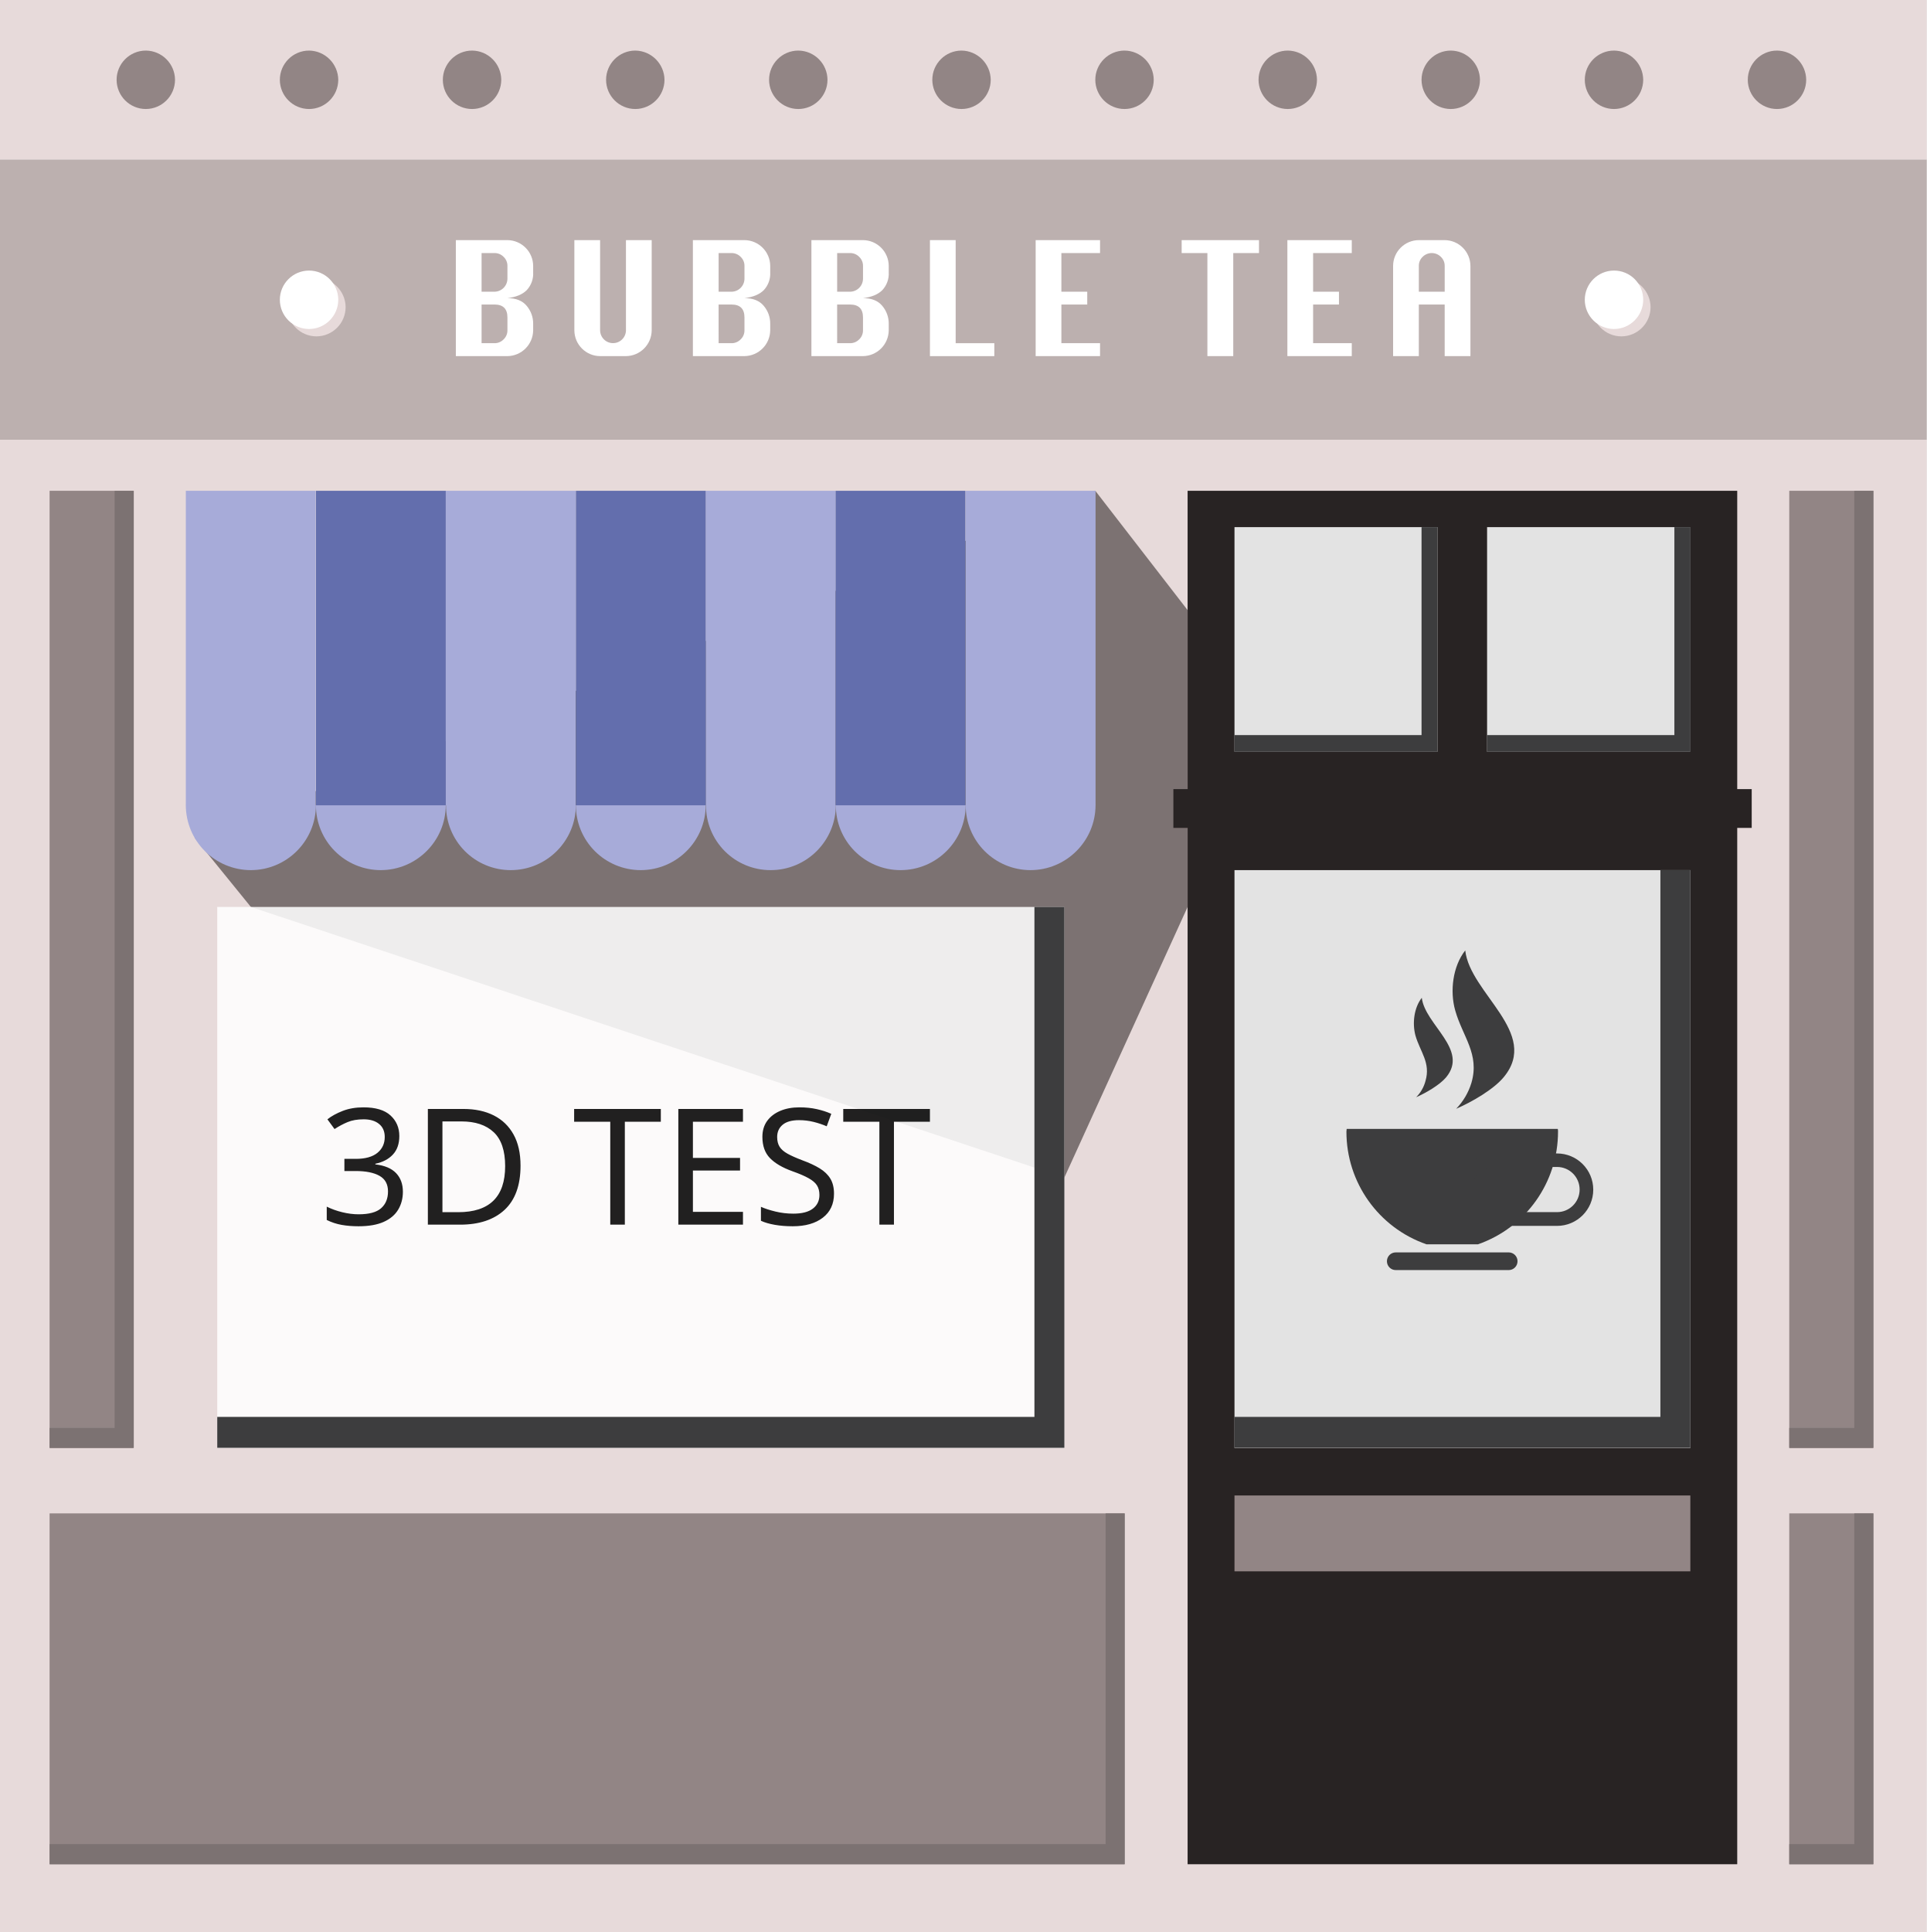
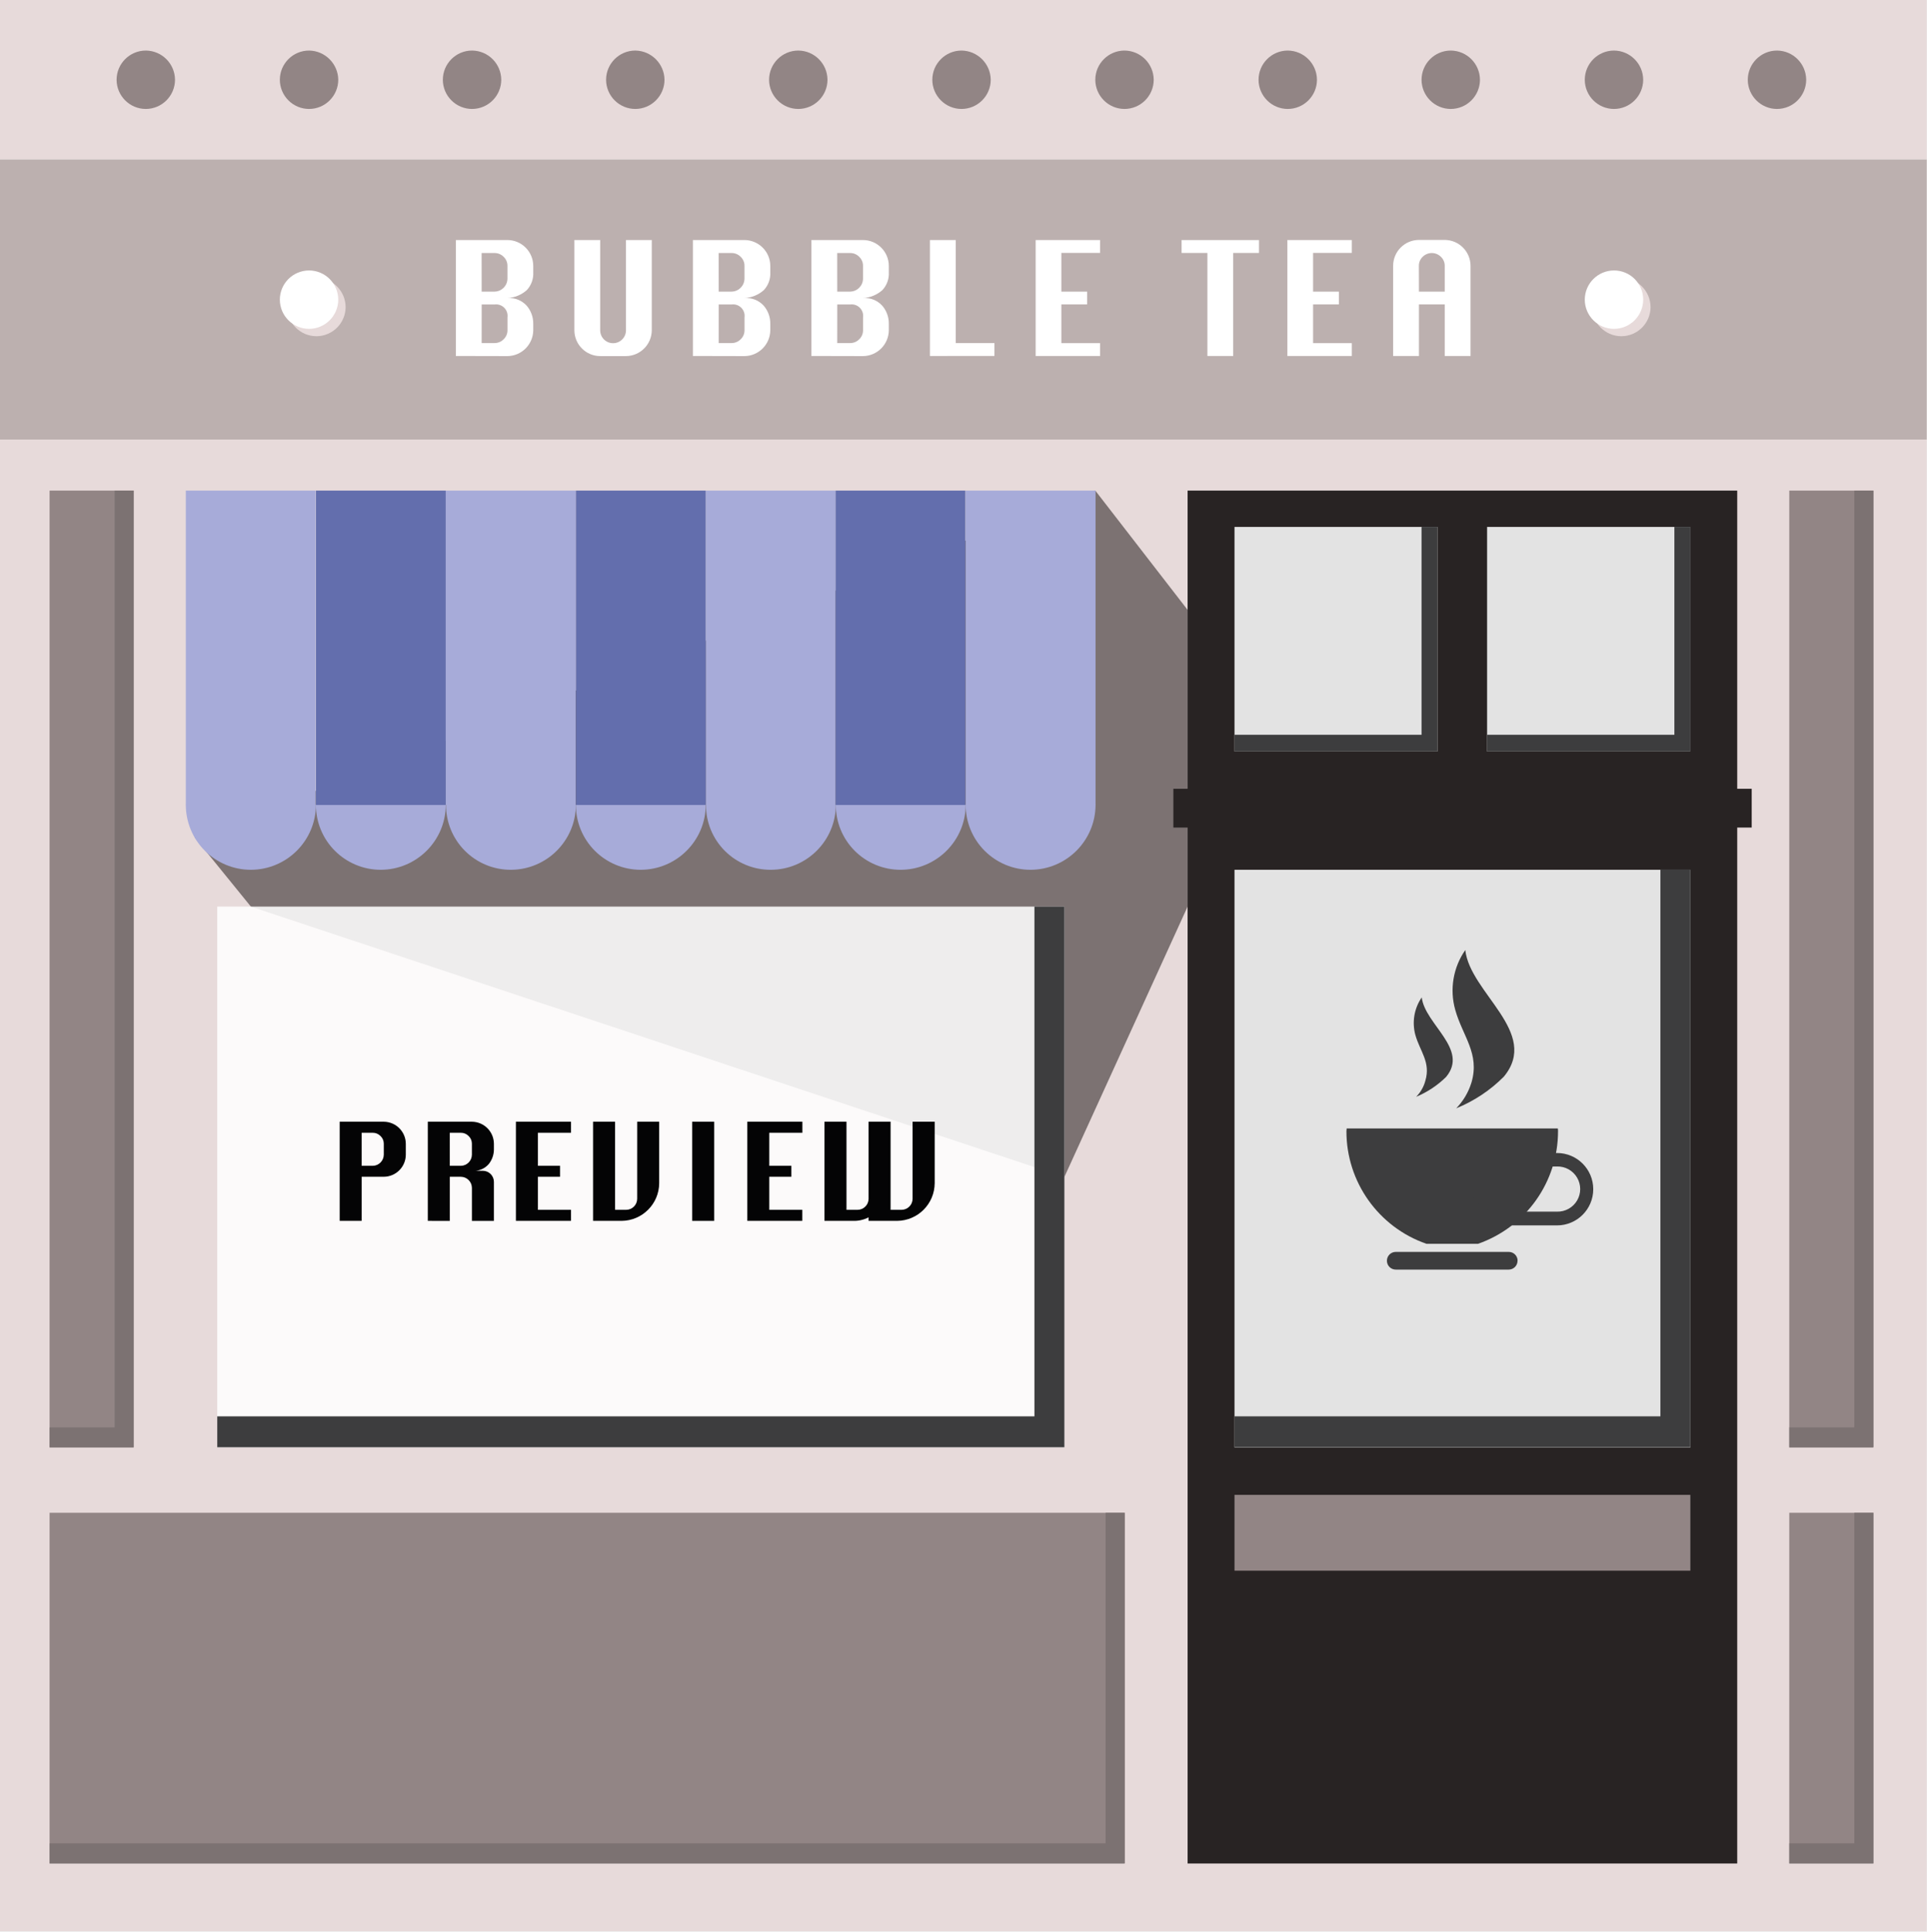
- <svg xmlns="http://www.w3.org/2000/svg" width="784.9" height="786.899" viewBox="0 0 784.9 786.899">
-   <g id="Groupe_1157" data-name="Groupe 1157" transform="translate(-4926.3 -10832.2)">
-     <g id="Groupe_1137" data-name="Groupe 1137" transform="translate(-176 644)">
-       <g id="Groupe_1132" data-name="Groupe 1132" transform="translate(-121 134)">
-         <g id="Groupe_1123" data-name="Groupe 1123" transform="translate(0 -105)">
-           <g id="_09" data-name="09" transform="translate(4915 9854)">
-             <g id="Groupe_1110" data-name="Groupe 1110">
-               <rect id="Rectangle_112" data-name="Rectangle 112" width="784.9" height="65" transform="translate(308.3 305.2)" fill="#e7dada" />
-               <rect id="Rectangle_113" data-name="Rectangle 113" width="784.9" height="607.8" transform="translate(308.3 484.3)" fill="#e7dada" />
-               <rect id="Rectangle_114" data-name="Rectangle 114" width="784.9" height="114.1" transform="translate(308.3 370.2)" fill="#bcb0af" />
+ <svg xmlns="http://www.w3.org/2000/svg" width="134.433" height="134.775" viewBox="0 0 134.433 134.775">
+   <g id="Groupe_1141" data-name="Groupe 1141" transform="translate(-5102.3 -10188.2)">
+     <g id="Groupe_1132" data-name="Groupe 1132" transform="translate(5102.3 10188.2)">
+       <g id="Groupe_1123" data-name="Groupe 1123" transform="translate(0 0)">
+         <g id="_09" data-name="09" transform="translate(0 0)">
+           <g id="Groupe_1110" data-name="Groupe 1110" transform="translate(0 0)">
+             <rect id="Rectangle_112" data-name="Rectangle 112" width="134.433" height="11.133" fill="#e7dada" />
+             <rect id="Rectangle_113" data-name="Rectangle 113" width="134.433" height="104.1" transform="translate(0 30.675)" fill="#e7dada" />
+             <rect id="Rectangle_114" data-name="Rectangle 114" width="134.433" height="19.542" transform="translate(0 11.133)" fill="#bcb0af" />
+           </g>
+           <rect id="Rectangle_115" data-name="Rectangle 115" width="38.348" height="95.811" transform="translate(82.862 34.238)" fill="#282323" />
+           <rect id="Rectangle_116" data-name="Rectangle 116" width="14.164" height="15.672" transform="translate(86.134 36.773)" fill="rgba(255,255,255,0.87)" />
+           <rect id="Rectangle_117" data-name="Rectangle 117" width="31.806" height="40.318" transform="translate(86.134 60.699)" fill="rgba(255,255,255,0.87)" />
+           <rect id="Rectangle_118" data-name="Rectangle 118" width="14.164" height="15.672" transform="translate(103.758 36.773)" fill="rgba(255,255,255,0.87)" />
+           <rect id="Rectangle_119" data-name="Rectangle 119" width="31.806" height="5.292" transform="translate(86.134 104.323)" fill="#928585" />
+           <path id="Tracé_11970" data-name="Tracé 11970" d="M359.876,327.838a2.043,2.043,0,0,1-2.038,2.038h0a2.043,2.043,0,0,1-2.038-2.038h0a2.043,2.043,0,0,1,2.038-2.038h0a2.054,2.054,0,0,1,2.038,2.038Z" transform="translate(-347.665 -322.272)" fill="#928585" />
+           <path id="Tracé_11971" data-name="Tracé 11971" d="M426.376,327.838a2.043,2.043,0,0,1-2.038,2.038h0a2.043,2.043,0,0,1-2.038-2.038h0a2.043,2.043,0,0,1,2.038-2.038h0a2.066,2.066,0,0,1,2.038,2.038Z" transform="translate(-402.775 -322.272)" fill="#928585" />
+           <path id="Tracé_11972" data-name="Tracé 11972" d="M492.776,327.838a2.043,2.043,0,0,1-2.038,2.038h0a2.043,2.043,0,0,1-2.038-2.038h0a2.043,2.043,0,0,1,2.038-2.038h0a2.054,2.054,0,0,1,2.038,2.038Z" transform="translate(-457.802 -322.272)" fill="#928585" />
+           <path id="Tracé_11973" data-name="Tracé 11973" d="M559.276,327.838a2.043,2.043,0,0,1-2.038,2.038h0a2.043,2.043,0,0,1-2.038-2.038h0a2.043,2.043,0,0,1,2.038-2.038h0a2.066,2.066,0,0,1,2.038,2.038Z" transform="translate(-512.912 -322.272)" fill="#928585" />
+           <path id="Tracé_11974" data-name="Tracé 11974" d="M625.676,327.838a2.043,2.043,0,0,1-2.038,2.038h0a2.043,2.043,0,0,1-2.038-2.038h0a2.043,2.043,0,0,1,2.038-2.038h0a2.054,2.054,0,0,1,2.038,2.038Z" transform="translate(-567.94 -322.272)" fill="#928585" />
+           <path id="Tracé_11975" data-name="Tracé 11975" d="M692.176,327.838a2.043,2.043,0,0,1-2.038,2.038h0a2.043,2.043,0,0,1-2.038-2.038h0a2.043,2.043,0,0,1,2.038-2.038h0a2.065,2.065,0,0,1,2.038,2.038Z" transform="translate(-623.05 -322.272)" fill="#928585" />
+           <path id="Tracé_11976" data-name="Tracé 11976" d="M758.576,327.838a2.043,2.043,0,0,1-2.038,2.038h0a2.043,2.043,0,0,1-2.038-2.038h0a2.043,2.043,0,0,1,2.038-2.038h0a2.054,2.054,0,0,1,2.038,2.038Z" transform="translate(-678.078 -322.272)" fill="#928585" />
+           <path id="Tracé_11977" data-name="Tracé 11977" d="M825.076,327.838a2.043,2.043,0,0,1-2.038,2.038h0A2.043,2.043,0,0,1,821,327.838h0a2.043,2.043,0,0,1,2.038-2.038h0a2.054,2.054,0,0,1,2.038,2.038Z" transform="translate(-733.188 -322.272)" fill="#928585" />
+           <path id="Tracé_11978" data-name="Tracé 11978" d="M891.476,327.838a2.043,2.043,0,0,1-2.038,2.038h0a2.043,2.043,0,0,1-2.038-2.038h0a2.043,2.043,0,0,1,2.038-2.038h0a2.054,2.054,0,0,1,2.038,2.038Z" transform="translate(-788.215 -322.272)" fill="#928585" />
+           <path id="Tracé_11979" data-name="Tracé 11979" d="M957.976,327.838a2.043,2.043,0,0,1-2.038,2.038h0a2.043,2.043,0,0,1-2.038-2.038h0a2.043,2.043,0,0,1,2.038-2.038h0a2.054,2.054,0,0,1,2.038,2.038Z" transform="translate(-843.326 -322.272)" fill="#928585" />
+           <path id="Tracé_11980" data-name="Tracé 11980" d="M429.376,420.438a2.043,2.043,0,0,1-2.038,2.038h0a2.043,2.043,0,0,1-2.038-2.038h0a2.043,2.043,0,0,1,2.038-2.038h0a2.054,2.054,0,0,1,2.038,2.038Z" transform="translate(-405.261 -399.012)" fill="#e7dada" />
+           <path id="Tracé_11981" data-name="Tracé 11981" d="M960.976,420.438a2.043,2.043,0,0,1-2.038,2.038h0a2.043,2.043,0,0,1-2.038-2.038h0a2.043,2.043,0,0,1,2.038-2.038h0a2.054,2.054,0,0,1,2.038,2.038Z" transform="translate(-845.812 -399.012)" fill="#e7dada" />
+           <path id="Tracé_11982" data-name="Tracé 11982" d="M426.376,417.438a2.043,2.043,0,0,1-2.038,2.038h0a2.043,2.043,0,0,1-2.038-2.038h0a2.043,2.043,0,0,1,2.038-2.038h0a2.043,2.043,0,0,1,2.038,2.038Z" transform="translate(-402.775 -396.526)" fill="#fff" />
+           <path id="Tracé_11983" data-name="Tracé 11983" d="M957.976,417.438a2.043,2.043,0,0,1-2.038,2.038h0a2.043,2.043,0,0,1-2.038-2.038h0a2.043,2.043,0,0,1,2.038-2.038h0a2.032,2.032,0,0,1,2.038,2.038Z" transform="translate(-843.326 -396.526)" fill="#fff" />
+           <path id="Tracé_11984" data-name="Tracé 11984" d="M1024.376,327.838a2.043,2.043,0,0,1-2.038,2.038h0a2.043,2.043,0,0,1-2.038-2.038h0a2.043,2.043,0,0,1,2.038-2.038h0a2.054,2.054,0,0,1,2.038,2.038Z" transform="translate(-898.353 -322.272)" fill="#928585" />
+           <rect id="Rectangle_120" data-name="Rectangle 120" width="5.858" height="66.78" transform="translate(124.842 34.238)" fill="#928585" />
+           <rect id="Rectangle_121" data-name="Rectangle 121" width="5.858" height="66.78" transform="translate(3.46 34.238)" fill="#928585" />
+           <rect id="Rectangle_122" data-name="Rectangle 122" width="75.001" height="24.475" transform="translate(3.46 105.573)" fill="#928585" />
+           <rect id="Rectangle_123" data-name="Rectangle 123" width="5.858" height="24.475" transform="translate(124.842 105.573)" fill="#928585" />
+           <path id="Tracé_11985" data-name="Tracé 11985" d="M333.039,505.1v65.375H328.5v1.387h5.875V505.1Z" transform="translate(-325.04 -470.862)" fill="#7c7272" />
+           <path id="Tracé_11986" data-name="Tracé 11986" d="M1041.739,505.1v65.375H1037.2v1.387h5.875V505.1Z" transform="translate(-912.358 -470.862)" fill="#7c7272" />
+           <path id="Tracé_11987" data-name="Tracé 11987" d="M1041.739,921.6v23.071H1037.2v1.4h5.875V921.6Z" transform="translate(-912.358 -816.027)" fill="#7c7272" />
+           <path id="Tracé_11988" data-name="Tracé 11988" d="M402.182,921.6v23.071H328.5v1.4h75.018V921.6Z" transform="translate(-325.04 -816.027)" fill="#7c7272" />
+           <path id="Tracé_11989" data-name="Tracé 11989" d="M840.916,659.6v38.143H811.2V699.9h31.806V659.6Z" transform="translate(-725.066 -598.901)" fill="#3d3d3e" />
+           <path id="Tracé_11990" data-name="Tracé 11990" d="M927.168,519.9v14.507H914.1v1.165h14.182V519.9Z" transform="translate(-810.342 -483.128)" fill="#3d3d3e" />
+           <path id="Tracé_11991" data-name="Tracé 11991" d="M824.251,519.9v14.507H811.2v1.165h14.164V519.9Z" transform="translate(-725.066 -483.128)" fill="#3d3d3e" />
+           <path id="Tracé_11992" data-name="Tracé 11992" d="M391.522,534.131,387.6,529.3l62.84-24.2,6.44,8.324v20.707l-8.6,18.874Z" transform="translate(-374.018 -470.862)" fill="#7c7272" />
+           <path id="Tracé_11993" data-name="Tracé 11993" d="M388.539,637.639a4.547,4.547,0,0,0,4.539-4.539H384A4.536,4.536,0,0,0,388.539,637.639Z" transform="translate(-371.035 -576.939)" fill="#a7abd9" />
+           <path id="Tracé_11994" data-name="Tracé 11994" d="M441.522,637.639a4.547,4.547,0,0,0,4.539-4.539H437A4.521,4.521,0,0,0,441.522,637.639Z" transform="translate(-414.957 -576.939)" fill="#a7abd9" />
+           <path id="Tracé_11995" data-name="Tracé 11995" d="M494.521,637.639a4.547,4.547,0,0,0,4.539-4.539H490A4.51,4.51,0,0,0,494.521,637.639Z" transform="translate(-458.879 -576.939)" fill="#a7abd9" />
+           <path id="Tracé_11996" data-name="Tracé 11996" d="M547.422,637.639a4.547,4.547,0,0,0,4.539-4.539H542.9A4.521,4.521,0,0,0,547.422,637.639Z" transform="translate(-502.719 -576.939)" fill="#a7abd9" />
+           <path id="Tracé_11997" data-name="Tracé 11997" d="M600.421,637.639a4.547,4.547,0,0,0,4.539-4.539H595.9A4.5,4.5,0,0,0,600.421,637.639Z" transform="translate(-546.641 -576.939)" fill="#a7abd9" />
+           <path id="Tracé_11998" data-name="Tracé 11998" d="M653.321,637.639a4.547,4.547,0,0,0,4.539-4.539H648.8A4.51,4.51,0,0,0,653.321,637.639Z" transform="translate(-590.481 -576.939)" fill="#a7abd9" />
+           <path id="Tracé_11999" data-name="Tracé 11999" d="M706.222,637.639a4.547,4.547,0,0,0,4.539-4.539H701.7A4.521,4.521,0,0,0,706.222,637.639Z" transform="translate(-634.321 -576.939)" fill="#a7abd9" />
+           <g id="Groupe_1112" data-name="Groupe 1112" transform="translate(12.965 34.238)">
+             <rect id="Rectangle_124" data-name="Rectangle 124" width="9.06" height="21.94" transform="translate(9.078)" fill="#636ead" />
+             <rect id="Rectangle_125" data-name="Rectangle 125" width="9.06" height="21.94" fill="#a7abd9" />
+             <rect id="Rectangle_126" data-name="Rectangle 126" width="9.06" height="21.94" transform="translate(18.138)" fill="#a7abd9" />
+             <rect id="Rectangle_127" data-name="Rectangle 127" width="9.06" height="21.94" transform="translate(36.276)" fill="#a7abd9" />
+             <rect id="Rectangle_128" data-name="Rectangle 128" width="9.06" height="21.94" transform="translate(27.215)" fill="#636ead" />
+             <rect id="Rectangle_129" data-name="Rectangle 129" width="9.06" height="21.94" transform="translate(45.336)" fill="#636ead" />
+             <rect id="Rectangle_130" data-name="Rectangle 130" width="9.06" height="21.94" transform="translate(54.414)" fill="#a7abd9" />
+           </g>
+           <rect id="Rectangle_131" data-name="Rectangle 131" width="59.107" height="37.749" transform="translate(15.158 63.269)" fill="rgba(255,255,255,0.87)" />
+           <path id="Tracé_12000" data-name="Tracé 12000" d="M453.817,674.6v35.574H396.8v2.158h59.107V674.6Z" transform="translate(-381.642 -611.331)" fill="#3d3d3e" />
+           <g id="Groupe_1121" data-name="Groupe 1121" transform="translate(93.944 66.3)">
+             <path id="Tracé_12026" data-name="Tracé 12026" d="M865.98,773.05a8.325,8.325,0,0,0,5.584-7.862.7.7,0,0,0-.017-.188H856.817c0,.069-.017.12-.017.188a8.309,8.309,0,0,0,5.583,7.862Z" transform="translate(-856.8 -752.548)" fill="#3d3d3e" />
+             <path id="Tracé_12027" data-name="Tracé 12027" d="M882.412,815.917a.614.614,0,0,1-.617.617h-7.879a.614.614,0,0,1-.617-.617h0a.614.614,0,0,1,.617-.617H881.8a.614.614,0,0,1,.617.617Z" transform="translate(-870.474 -794.233)" fill="#3d3d3e" />
+             <g id="Groupe_1120" data-name="Groupe 1120" transform="translate(7.81 14.164)">
+               <path id="Tracé_12028" data-name="Tracé 12028" d="M909.285,780.053h-4.367a2.526,2.526,0,0,1,0-5.052h4.367a2.526,2.526,0,0,1,0,5.052Zm-4.367-4.111a1.576,1.576,0,0,0,0,3.151h4.367a1.576,1.576,0,1,0,0-3.151Z" transform="translate(-902.4 -775)" fill="#3d3d3e" />
            </g>
-             <rect id="Rectangle_115" data-name="Rectangle 115" width="223.9" height="559.4" transform="translate(792.1 505.1)" fill="#282323" />
-             <rect id="Rectangle_116" data-name="Rectangle 116" width="82.7" height="91.5" transform="translate(811.2 519.9)" fill="rgba(255,255,255,0.87)" />
-             <rect id="Rectangle_117" data-name="Rectangle 117" width="185.7" height="235.4" transform="translate(811.2 659.6)" fill="rgba(255,255,255,0.87)" />
-             <rect id="Rectangle_118" data-name="Rectangle 118" width="82.7" height="91.5" transform="translate(914.1 519.9)" fill="rgba(255,255,255,0.87)" />
-             <rect id="Rectangle_119" data-name="Rectangle 119" width="185.7" height="30.9" transform="translate(811.2 914.3)" fill="#928585" />
-             <path id="Tracé_11970" data-name="Tracé 11970" d="M379.6,337.7a11.928,11.928,0,0,1-11.9,11.9h0a11.928,11.928,0,0,1-11.9-11.9h0a11.928,11.928,0,0,1,11.9-11.9h0a11.993,11.993,0,0,1,11.9,11.9Z" fill="#928585" />
-             <path id="Tracé_11971" data-name="Tracé 11971" d="M446.1,337.7a11.928,11.928,0,0,1-11.9,11.9h0a11.928,11.928,0,0,1-11.9-11.9h0a11.928,11.928,0,0,1,11.9-11.9h0a12.06,12.06,0,0,1,11.9,11.9Z" fill="#928585" />
-             <path id="Tracé_11972" data-name="Tracé 11972" d="M512.5,337.7a11.928,11.928,0,0,1-11.9,11.9h0a11.928,11.928,0,0,1-11.9-11.9h0a11.928,11.928,0,0,1,11.9-11.9h0a11.993,11.993,0,0,1,11.9,11.9Z" fill="#928585" />
-             <path id="Tracé_11973" data-name="Tracé 11973" d="M579,337.7a11.928,11.928,0,0,1-11.9,11.9h0a11.928,11.928,0,0,1-11.9-11.9h0a11.928,11.928,0,0,1,11.9-11.9h0A12.06,12.06,0,0,1,579,337.7Z" fill="#928585" />
-             <path id="Tracé_11974" data-name="Tracé 11974" d="M645.4,337.7a11.928,11.928,0,0,1-11.9,11.9h0a11.928,11.928,0,0,1-11.9-11.9h0a11.928,11.928,0,0,1,11.9-11.9h0a11.993,11.993,0,0,1,11.9,11.9Z" fill="#928585" />
-             <path id="Tracé_11975" data-name="Tracé 11975" d="M711.9,337.7A11.928,11.928,0,0,1,700,349.6h0a11.928,11.928,0,0,1-11.9-11.9h0A11.928,11.928,0,0,1,700,325.8h0a12.06,12.06,0,0,1,11.9,11.9Z" fill="#928585" />
-             <path id="Tracé_11976" data-name="Tracé 11976" d="M778.3,337.7a11.928,11.928,0,0,1-11.9,11.9h0a11.928,11.928,0,0,1-11.9-11.9h0a11.928,11.928,0,0,1,11.9-11.9h0a11.993,11.993,0,0,1,11.9,11.9Z" fill="#928585" />
-             <path id="Tracé_11977" data-name="Tracé 11977" d="M844.8,337.7a11.928,11.928,0,0,1-11.9,11.9h0A11.928,11.928,0,0,1,821,337.7h0a11.928,11.928,0,0,1,11.9-11.9h0a11.993,11.993,0,0,1,11.9,11.9Z" fill="#928585" />
-             <path id="Tracé_11978" data-name="Tracé 11978" d="M911.2,337.7a11.928,11.928,0,0,1-11.9,11.9h0a11.928,11.928,0,0,1-11.9-11.9h0a11.928,11.928,0,0,1,11.9-11.9h0a11.993,11.993,0,0,1,11.9,11.9Z" fill="#928585" />
-             <path id="Tracé_11979" data-name="Tracé 11979" d="M977.7,337.7a11.928,11.928,0,0,1-11.9,11.9h0a11.928,11.928,0,0,1-11.9-11.9h0a11.928,11.928,0,0,1,11.9-11.9h0a11.993,11.993,0,0,1,11.9,11.9Z" fill="#928585" />
-             <path id="Tracé_11980" data-name="Tracé 11980" d="M449.1,430.3a11.928,11.928,0,0,1-11.9,11.9h0a11.928,11.928,0,0,1-11.9-11.9h0a11.928,11.928,0,0,1,11.9-11.9h0a11.993,11.993,0,0,1,11.9,11.9Z" fill="#e7dada" />
-             <path id="Tracé_11981" data-name="Tracé 11981" d="M980.7,430.3a11.928,11.928,0,0,1-11.9,11.9h0a11.928,11.928,0,0,1-11.9-11.9h0a11.928,11.928,0,0,1,11.9-11.9h0a11.993,11.993,0,0,1,11.9,11.9Z" fill="#e7dada" />
-             <path id="Tracé_11982" data-name="Tracé 11982" d="M446.1,427.3a11.928,11.928,0,0,1-11.9,11.9h0a11.928,11.928,0,0,1-11.9-11.9h0a11.928,11.928,0,0,1,11.9-11.9h0a11.928,11.928,0,0,1,11.9,11.9Z" fill="#fff" />
-             <path id="Tracé_11983" data-name="Tracé 11983" d="M977.7,427.3a11.928,11.928,0,0,1-11.9,11.9h0a11.928,11.928,0,0,1-11.9-11.9h0a11.928,11.928,0,0,1,11.9-11.9h0a11.865,11.865,0,0,1,11.9,11.9Z" fill="#fff" />
-             <path id="Tracé_11984" data-name="Tracé 11984" d="M1044.1,337.7a11.928,11.928,0,0,1-11.9,11.9h0a11.928,11.928,0,0,1-11.9-11.9h0a11.928,11.928,0,0,1,11.9-11.9h0a11.993,11.993,0,0,1,11.9,11.9Z" fill="#928585" />
-             <rect id="Rectangle_120" data-name="Rectangle 120" width="34.2" height="389.9" transform="translate(1037.2 505.1)" fill="#928585" />
-             <rect id="Rectangle_121" data-name="Rectangle 121" width="34.2" height="389.9" transform="translate(328.5 505.1)" fill="#928585" />
-             <rect id="Rectangle_122" data-name="Rectangle 122" width="437.9" height="142.9" transform="translate(328.5 921.6)" fill="#928585" />
-             <rect id="Rectangle_123" data-name="Rectangle 123" width="34.2" height="142.9" transform="translate(1037.2 921.6)" fill="#928585" />
-             <path id="Tracé_11985" data-name="Tracé 11985" d="M355,505.1V886.8H328.5v8.1h34.3V505.1Z" fill="#7c7272" />
-             <path id="Tracé_11986" data-name="Tracé 11986" d="M1063.7,505.1V886.8h-26.5v8.1h34.3V505.1Z" fill="#7c7272" />
-             <path id="Tracé_11987" data-name="Tracé 11987" d="M1063.7,921.6v134.7h-26.5v8.2h34.3V921.6Z" fill="#7c7272" />
-             <path id="Tracé_11988" data-name="Tracé 11988" d="M758.7,921.6v134.7H328.5v8.2h438V921.6Z" fill="#7c7272" />
-             <path id="Tracé_11989" data-name="Tracé 11989" d="M984.7,659.6V882.3H811.2v12.6H996.9V659.6Z" fill="#3d3d3e" />
-             <path id="Tracé_11990" data-name="Tracé 11990" d="M990.4,519.9v84.7H914.1v6.8h82.8V519.9Z" fill="#3d3d3e" />
-             <path id="Tracé_11991" data-name="Tracé 11991" d="M887.4,519.9v84.7H811.2v6.8h82.7V519.9Z" fill="#3d3d3e" />
-             <path id="Tracé_11992" data-name="Tracé 11992" d="M410.5,674.6l-22.9-28.2L754.5,505.1l37.6,48.6V674.6L741.9,784.8Z" fill="#7c7272" />
-             <path id="Tracé_11993" data-name="Tracé 11993" d="M410.5,659.6A26.546,26.546,0,0,0,437,633.1H384A26.481,26.481,0,0,0,410.5,659.6Z" fill="#a7abd9" />
-             <path id="Tracé_11994" data-name="Tracé 11994" d="M463.4,659.6a26.546,26.546,0,0,0,26.5-26.5H437A26.4,26.4,0,0,0,463.4,659.6Z" fill="#a7abd9" />
-             <path id="Tracé_11995" data-name="Tracé 11995" d="M516.4,659.6a26.546,26.546,0,0,0,26.5-26.5H490A26.333,26.333,0,0,0,516.4,659.6Z" fill="#a7abd9" />
-             <path id="Tracé_11996" data-name="Tracé 11996" d="M569.3,659.6a26.546,26.546,0,0,0,26.5-26.5H542.9A26.4,26.4,0,0,0,569.3,659.6Z" fill="#a7abd9" />
-             <path id="Tracé_11997" data-name="Tracé 11997" d="M622.3,659.6a26.546,26.546,0,0,0,26.5-26.5H595.9A26.27,26.27,0,0,0,622.3,659.6Z" fill="#a7abd9" />
-             <path id="Tracé_11998" data-name="Tracé 11998" d="M675.2,659.6a26.546,26.546,0,0,0,26.5-26.5H648.8A26.333,26.333,0,0,0,675.2,659.6Z" fill="#a7abd9" />
-             <path id="Tracé_11999" data-name="Tracé 11999" d="M728.1,659.6a26.546,26.546,0,0,0,26.5-26.5H701.7A26.4,26.4,0,0,0,728.1,659.6Z" fill="#a7abd9" />
-             <g id="Groupe_1112" data-name="Groupe 1112">
-               <rect id="Rectangle_124" data-name="Rectangle 124" width="52.9" height="128.1" transform="translate(437 505.1)" fill="#636ead" />
-               <rect id="Rectangle_125" data-name="Rectangle 125" width="52.9" height="128.1" transform="translate(384 505.1)" fill="#a7abd9" />
-               <rect id="Rectangle_126" data-name="Rectangle 126" width="52.9" height="128.1" transform="translate(489.9 505.1)" fill="#a7abd9" />
-               <rect id="Rectangle_127" data-name="Rectangle 127" width="52.9" height="128.1" transform="translate(595.8 505.1)" fill="#a7abd9" />
-               <rect id="Rectangle_128" data-name="Rectangle 128" width="52.9" height="128.1" transform="translate(542.9 505.1)" fill="#636ead" />
-               <rect id="Rectangle_129" data-name="Rectangle 129" width="52.9" height="128.1" transform="translate(648.7 505.1)" fill="#636ead" />
-               <rect id="Rectangle_130" data-name="Rectangle 130" width="52.9" height="128.1" transform="translate(701.7 505.1)" fill="#a7abd9" />
-             </g>
-             <rect id="Rectangle_131" data-name="Rectangle 131" width="345.1" height="220.4" transform="translate(396.8 674.6)" fill="rgba(255,255,255,0.87)" />
-             <path id="Tracé_12000" data-name="Tracé 12000" d="M729.7,674.6V882.3H396.8v12.6H741.9V674.6Z" fill="#3d3d3e" />
-             <g id="Groupe_1121" data-name="Groupe 1121">
-               <path id="Tracé_12026" data-name="Tracé 12026" d="M910.4,812A48.608,48.608,0,0,0,943,766.1a4.1,4.1,0,0,0-.1-1.1h-86c0,.4-.1.7-.1,1.1A48.511,48.511,0,0,0,889.4,812Z" fill="#3d3d3e" />
-               <path id="Tracé_12027" data-name="Tracé 12027" d="M926.5,818.9a3.585,3.585,0,0,1-3.6,3.6h-46a3.585,3.585,0,0,1-3.6-3.6h0a3.585,3.585,0,0,1,3.6-3.6h46a3.585,3.585,0,0,1,3.6,3.6Z" fill="#3d3d3e" />
-               <g id="Groupe_1120" data-name="Groupe 1120">
-                 <path id="Tracé_12028" data-name="Tracé 12028" d="M942.6,804.5H917.1a14.75,14.75,0,0,1,0-29.5h25.5a14.75,14.75,0,0,1,0,29.5Zm-25.5-24a9.2,9.2,0,0,0,0,18.4h25.5a9.2,9.2,0,0,0,0-18.4Z" fill="#3d3d3e" />
-               </g>
-               <path id="Tracé_12029" data-name="Tracé 12029" d="M901.5,756.8c6.3-2.7,15.3-7.9,19.4-12.9,14.9-18-13.8-34.1-15.7-51.6-5.1,6.5-6.3,16.6-4.1,24.4,3,10.7,10.1,17.8,6.6,29.6A25.948,25.948,0,0,1,901.5,756.8Z" fill="#3d3d3e" />
-               <path id="Tracé_12030" data-name="Tracé 12030" d="M885.2,752.1c3.9-1.7,9.6-5,12.2-8.1,9.4-11.3-8.6-21.4-9.9-32.4-3.2,4.1-3.9,10.4-2.6,15.3,1.9,6.7,6.3,11.1,4.1,18.6A14.546,14.546,0,0,1,885.2,752.1Z" fill="#3d3d3e" />
-             </g>
-             <rect id="Rectangle_141" data-name="Rectangle 141" width="235.6" height="15.8" transform="translate(786.3 626.6)" fill="#282323" />
+             <path id="Tracé_12029" data-name="Tracé 12029" d="M900.3,703.347a9.987,9.987,0,0,0,3.323-2.209c2.552-3.083-2.364-5.84-2.689-8.838a4.952,4.952,0,0,0-.7,4.179c.514,1.833,1.73,3.049,1.13,5.07A4.445,4.445,0,0,1,900.3,703.347Z" transform="translate(-892.641 -692.3)" fill="#3d3d3e" />
+             <path id="Tracé_12030" data-name="Tracé 12030" d="M884.44,718.537a6.555,6.555,0,0,0,2.09-1.387c1.61-1.935-1.473-3.665-1.7-5.549a3.155,3.155,0,0,0-.445,2.62c.325,1.148,1.079,1.9.7,3.186A2.492,2.492,0,0,1,884.44,718.537Z" transform="translate(-879.576 -708.294)" fill="#3d3d3e" />
          </g>
-           <g id="BUBBLE_TEA" data-name="BUBBLE TEA" transform="translate(5336.013 9868.664)" style="isolation: isolate">
-             <g id="Groupe_1122" data-name="Groupe 1122" style="isolation: isolate">
-               <path id="Tracé_12031" data-name="Tracé 12031" d="M72.987,435.587V388.336H94a10.568,10.568,0,0,1,10.484,10.484v2.658a9.8,9.8,0,0,1-2.621,7.235q-2.62,2.632-7.863,3.248,5.243,0,7.863,3.163a11.135,11.135,0,0,1,2.621,7.321V425.1A10.632,10.632,0,0,1,94,435.587ZM83.47,409.353h5.267A5.336,5.336,0,0,0,94,404.086V398.82a4.982,4.982,0,0,0-1.563-3.679,5.1,5.1,0,0,0-3.7-1.538H83.47Zm0,20.967h5.267a5.082,5.082,0,0,0,3.7-1.549A5,5,0,0,0,94,425.1v-5.268q0-5.265-5.266-5.266H83.47Z" fill="#fff" />
-               <path id="Tracé_12032" data-name="Tracé 12032" d="M142.286,388.336H152.77V425.1a10.589,10.589,0,0,1-10.484,10.483H131.753A10.545,10.545,0,0,1,121.27,425.1V388.336h10.483V425.1a5.267,5.267,0,0,0,10.533,0Z" fill="#fff" />
-               <path id="Tracé_12033" data-name="Tracé 12033" d="M169.553,435.587V388.336h21.016a10.568,10.568,0,0,1,10.484,10.484v2.658a9.8,9.8,0,0,1-2.621,7.235q-2.621,2.632-7.863,3.248,5.241,0,7.863,3.163a11.135,11.135,0,0,1,2.621,7.321V425.1a10.634,10.634,0,0,1-10.484,10.483Zm10.483-26.234H185.3a5.336,5.336,0,0,0,5.266-5.267V398.82a4.982,4.982,0,0,0-1.563-3.679,5.1,5.1,0,0,0-3.7-1.538h-5.267Zm0,20.967H185.3a5.082,5.082,0,0,0,3.7-1.549,5,5,0,0,0,1.563-3.667v-5.268q0-5.265-5.266-5.266h-5.267Z" fill="#fff" />
-               <path id="Tracé_12034" data-name="Tracé 12034" d="M217.836,435.587V388.336h21.016a10.568,10.568,0,0,1,10.484,10.484v2.658a9.8,9.8,0,0,1-2.621,7.235q-2.62,2.632-7.863,3.248,5.242,0,7.863,3.163a11.135,11.135,0,0,1,2.621,7.321V425.1a10.632,10.632,0,0,1-10.484,10.483Zm10.483-26.234h5.267a5.335,5.335,0,0,0,5.266-5.267V398.82a4.985,4.985,0,0,0-1.562-3.679,5.1,5.1,0,0,0-3.7-1.538h-5.267Zm0,20.967h5.267a5.084,5.084,0,0,0,3.7-1.549,5,5,0,0,0,1.562-3.667v-5.268q0-5.265-5.266-5.266h-5.267Z" fill="#fff" />
-               <path id="Tracé_12035" data-name="Tracé 12035" d="M266.119,435.587V388.336H276.6V430.32h15.75v5.267Z" fill="#fff" />
-               <path id="Tracé_12036" data-name="Tracé 12036" d="M309.185,435.587V388.336h26.233V393.6h-15.75v15.75H330.2v5.217H319.668v15.75h15.75v5.267Z" fill="#fff" />
-               <path id="Tracé_12037" data-name="Tracé 12037" d="M379.148,435.587V393.6H368.665v-5.267h31.5V393.6H389.682v41.984Z" fill="#fff" />
-               <path id="Tracé_12038" data-name="Tracé 12038" d="M411.731,435.587V388.336h26.234V393.6h-15.75v15.75h10.533v5.217H422.215v15.75h15.75v5.267Z" fill="#fff" />
-               <path id="Tracé_12039" data-name="Tracé 12039" d="M454.8,435.587V398.82a10.545,10.545,0,0,1,10.483-10.484h10.533A10.568,10.568,0,0,1,486.3,398.82v36.767H475.813V414.57H465.28v21.017Zm10.483-26.234h10.533V398.82a4.982,4.982,0,0,0-1.563-3.679,5.242,5.242,0,0,0-7.419,0,5,5,0,0,0-1.551,3.679Z" fill="#fff" />
-             </g>
+           <rect id="Rectangle_141" data-name="Rectangle 141" width="40.352" height="2.706" transform="translate(81.869 55.047)" fill="#282323" />
+         </g>
+         <g id="BUBBLE_TEA" data-name="BUBBLE TEA" transform="translate(31.806 16.751)" style="isolation: isolate">
+           <g id="Groupe_1122" data-name="Groupe 1122" transform="translate(0 0)" style="isolation: isolate">
+             <path id="Tracé_12031" data-name="Tracé 12031" d="M72.987,396.429v-8.093h3.6a1.81,1.81,0,0,1,1.8,1.8v.455a1.679,1.679,0,0,1-.449,1.239,2.205,2.205,0,0,1-1.347.556,1.649,1.649,0,0,1,1.347.542,1.907,1.907,0,0,1,.449,1.254v.455a1.821,1.821,0,0,1-1.8,1.8Zm1.8-4.493h.9a.914.914,0,0,0,.9-.9v-.9a.853.853,0,0,0-.268-.63.874.874,0,0,0-.634-.263h-.9Zm0,3.591h.9a.87.87,0,0,0,.634-.265.856.856,0,0,0,.268-.628v-.9a.8.8,0,0,0-.9-.9h-.9Z" transform="translate(-72.987 -388.336)" fill="#fff" />
+             <path id="Tracé_12032" data-name="Tracé 12032" d="M124.87,388.336h1.8v6.3a1.814,1.814,0,0,1-1.8,1.8h-1.8a1.806,1.806,0,0,1-1.8-1.8v-6.3h1.8v6.3a.9.9,0,0,0,1.8,0Z" transform="translate(-113 -388.336)" fill="#fff" />
+             <path id="Tracé_12033" data-name="Tracé 12033" d="M169.553,396.429v-8.093h3.6a1.81,1.81,0,0,1,1.8,1.8v.455a1.679,1.679,0,0,1-.449,1.239,2.206,2.206,0,0,1-1.347.556,1.649,1.649,0,0,1,1.347.542,1.907,1.907,0,0,1,.449,1.254v.455a1.821,1.821,0,0,1-1.8,1.8Zm1.8-4.493h.9a.914.914,0,0,0,.9-.9v-.9a.853.853,0,0,0-.268-.63.874.874,0,0,0-.634-.263h-.9Zm0,3.591h.9a.87.87,0,0,0,.634-.265.856.856,0,0,0,.268-.628v-.9a.8.8,0,0,0-.9-.9h-.9Z" transform="translate(-153.014 -388.336)" fill="#fff" />
+             <path id="Tracé_12034" data-name="Tracé 12034" d="M217.836,396.429v-8.093h3.6a1.81,1.81,0,0,1,1.8,1.8v.455a1.679,1.679,0,0,1-.449,1.239,2.205,2.205,0,0,1-1.347.556,1.649,1.649,0,0,1,1.347.542,1.907,1.907,0,0,1,.449,1.254v.455a1.821,1.821,0,0,1-1.8,1.8Zm1.8-4.493h.9a.914.914,0,0,0,.9-.9v-.9a.854.854,0,0,0-.268-.63.874.874,0,0,0-.634-.263h-.9Zm0,3.591h.9a.871.871,0,0,0,.634-.265.856.856,0,0,0,.268-.628v-.9a.8.8,0,0,0-.9-.9h-.9Z" transform="translate(-193.027 -388.336)" fill="#fff" />
+             <path id="Tracé_12035" data-name="Tracé 12035" d="M266.119,396.429v-8.093h1.8v7.191h2.7v.9Z" transform="translate(-233.041 -388.336)" fill="#fff" />
+             <path id="Tracé_12036" data-name="Tracé 12036" d="M309.185,396.429v-8.093h4.493v.9h-2.7v2.7h1.8v.894h-1.8v2.7h2.7v.9Z" transform="translate(-268.73 -388.336)" fill="#fff" />
+             <path id="Tracé_12037" data-name="Tracé 12037" d="M370.46,396.429v-7.191h-1.8v-.9h5.4v.9h-1.8v7.191Z" transform="translate(-318.023 -388.336)" fill="#fff" />
+             <path id="Tracé_12038" data-name="Tracé 12038" d="M411.731,396.429v-8.093h4.493v.9h-2.7v2.7h1.8v.894h-1.8v2.7h2.7v.9Z" transform="translate(-353.713 -388.336)" fill="#fff" />
+             <path id="Tracé_12039" data-name="Tracé 12039" d="M454.8,396.429v-6.3a1.806,1.806,0,0,1,1.8-1.8h1.8a1.81,1.81,0,0,1,1.8,1.8v6.3h-1.8v-3.6h-1.8v3.6Zm1.8-4.493h1.8v-1.8a.853.853,0,0,0-.268-.63.9.9,0,0,0-1.271,0,.857.857,0,0,0-.266.63Z" transform="translate(-389.403 -388.336)" fill="#fff" />
          </g>
        </g>
      </g>
    </g>
-     <text id="_3D_TEST" data-name="3D TEST" transform="translate(5180 11331)" fill="rgba(0,0,0,0.87)" font-size="66" font-family="Krungthep">
-       <tspan x="-123.557" y="0">3D TEST</tspan>
-     </text>
+     <g id="PREVIEW" transform="translate(4903.114 9861.117)" style="isolation: isolate">
+       <g id="Groupe_2996" data-name="Groupe 2996" transform="translate(222.886 405.365)" style="isolation: isolate">
+         <path id="Tracé_12151" data-name="Tracé 12151" d="M222.886,412.284v-6.919h3.078A1.547,1.547,0,0,1,227.5,406.9v.771a1.544,1.544,0,0,1-1.535,1.535h-1.543v3.078Zm1.535-3.842h.771a.782.782,0,0,0,.771-.771V406.9a.729.729,0,0,0-.229-.539.747.747,0,0,0-.542-.225h-.771Z" transform="translate(-222.886 -405.365)" fill="#040405" />
+         <path id="Tracé_12152" data-name="Tracé 12152" d="M242.878,412.284v-6.919h3.078a1.547,1.547,0,0,1,1.535,1.535v.418a1.648,1.648,0,0,1-.353.993,1.374,1.374,0,0,1-1.182.478h.764a.775.775,0,0,1,.771.771v2.725h-1.535v-2.307a.778.778,0,0,0-.771-.771h-.771v3.078Zm1.535-3.842h.771a.782.782,0,0,0,.771-.771V406.9a.729.729,0,0,0-.229-.539.747.747,0,0,0-.543-.225h-.771Z" transform="translate(-236.73 -405.365)" fill="#040405" />
+         <path id="Tracé_12153" data-name="Tracé 12153" d="M262.87,412.284v-6.919h3.842v.771h-2.307v2.306h1.543v.764h-1.543v2.306h2.307v.771Z" transform="translate(-250.574 -405.365)" fill="#040405" />
+         <path id="Tracé_12154" data-name="Tracé 12154" d="M283.455,405.365h1.535v4.292a2.645,2.645,0,0,1-2.627,2.627h-1.986v-6.919h1.535v6.148h.771a.772.772,0,0,0,.771-.764Z" transform="translate(-262.697 -405.365)" fill="#040405" />
+         <path id="Tracé_12155" data-name="Tracé 12155" d="M302.854,412.284v-6.919h1.539v6.919Z" transform="translate(-278.261 -405.365)" fill="#040405" />
+         <path id="Tracé_12156" data-name="Tracé 12156" d="M315.369,412.284v-6.919h3.842v.771H316.9v2.306h1.543v.764H316.9v2.306h2.306v.771Z" transform="translate(-286.927 -405.365)" fill="#040405" />
+         <path id="Tracé_12157" data-name="Tracé 12157" d="M332.877,405.365h1.535v6.148h.771a.772.772,0,0,0,.771-.764v-5.384h1.535v6.148h.771a.772.772,0,0,0,.764-.764v-5.384h1.543v4.292a2.646,2.646,0,0,1-2.627,2.627h-1.986v-.245a2.229,2.229,0,0,1-1.092.245h-1.986Z" transform="translate(-299.051 -405.365)" fill="#040405" />
+       </g>
+     </g>
  </g>
</svg>
